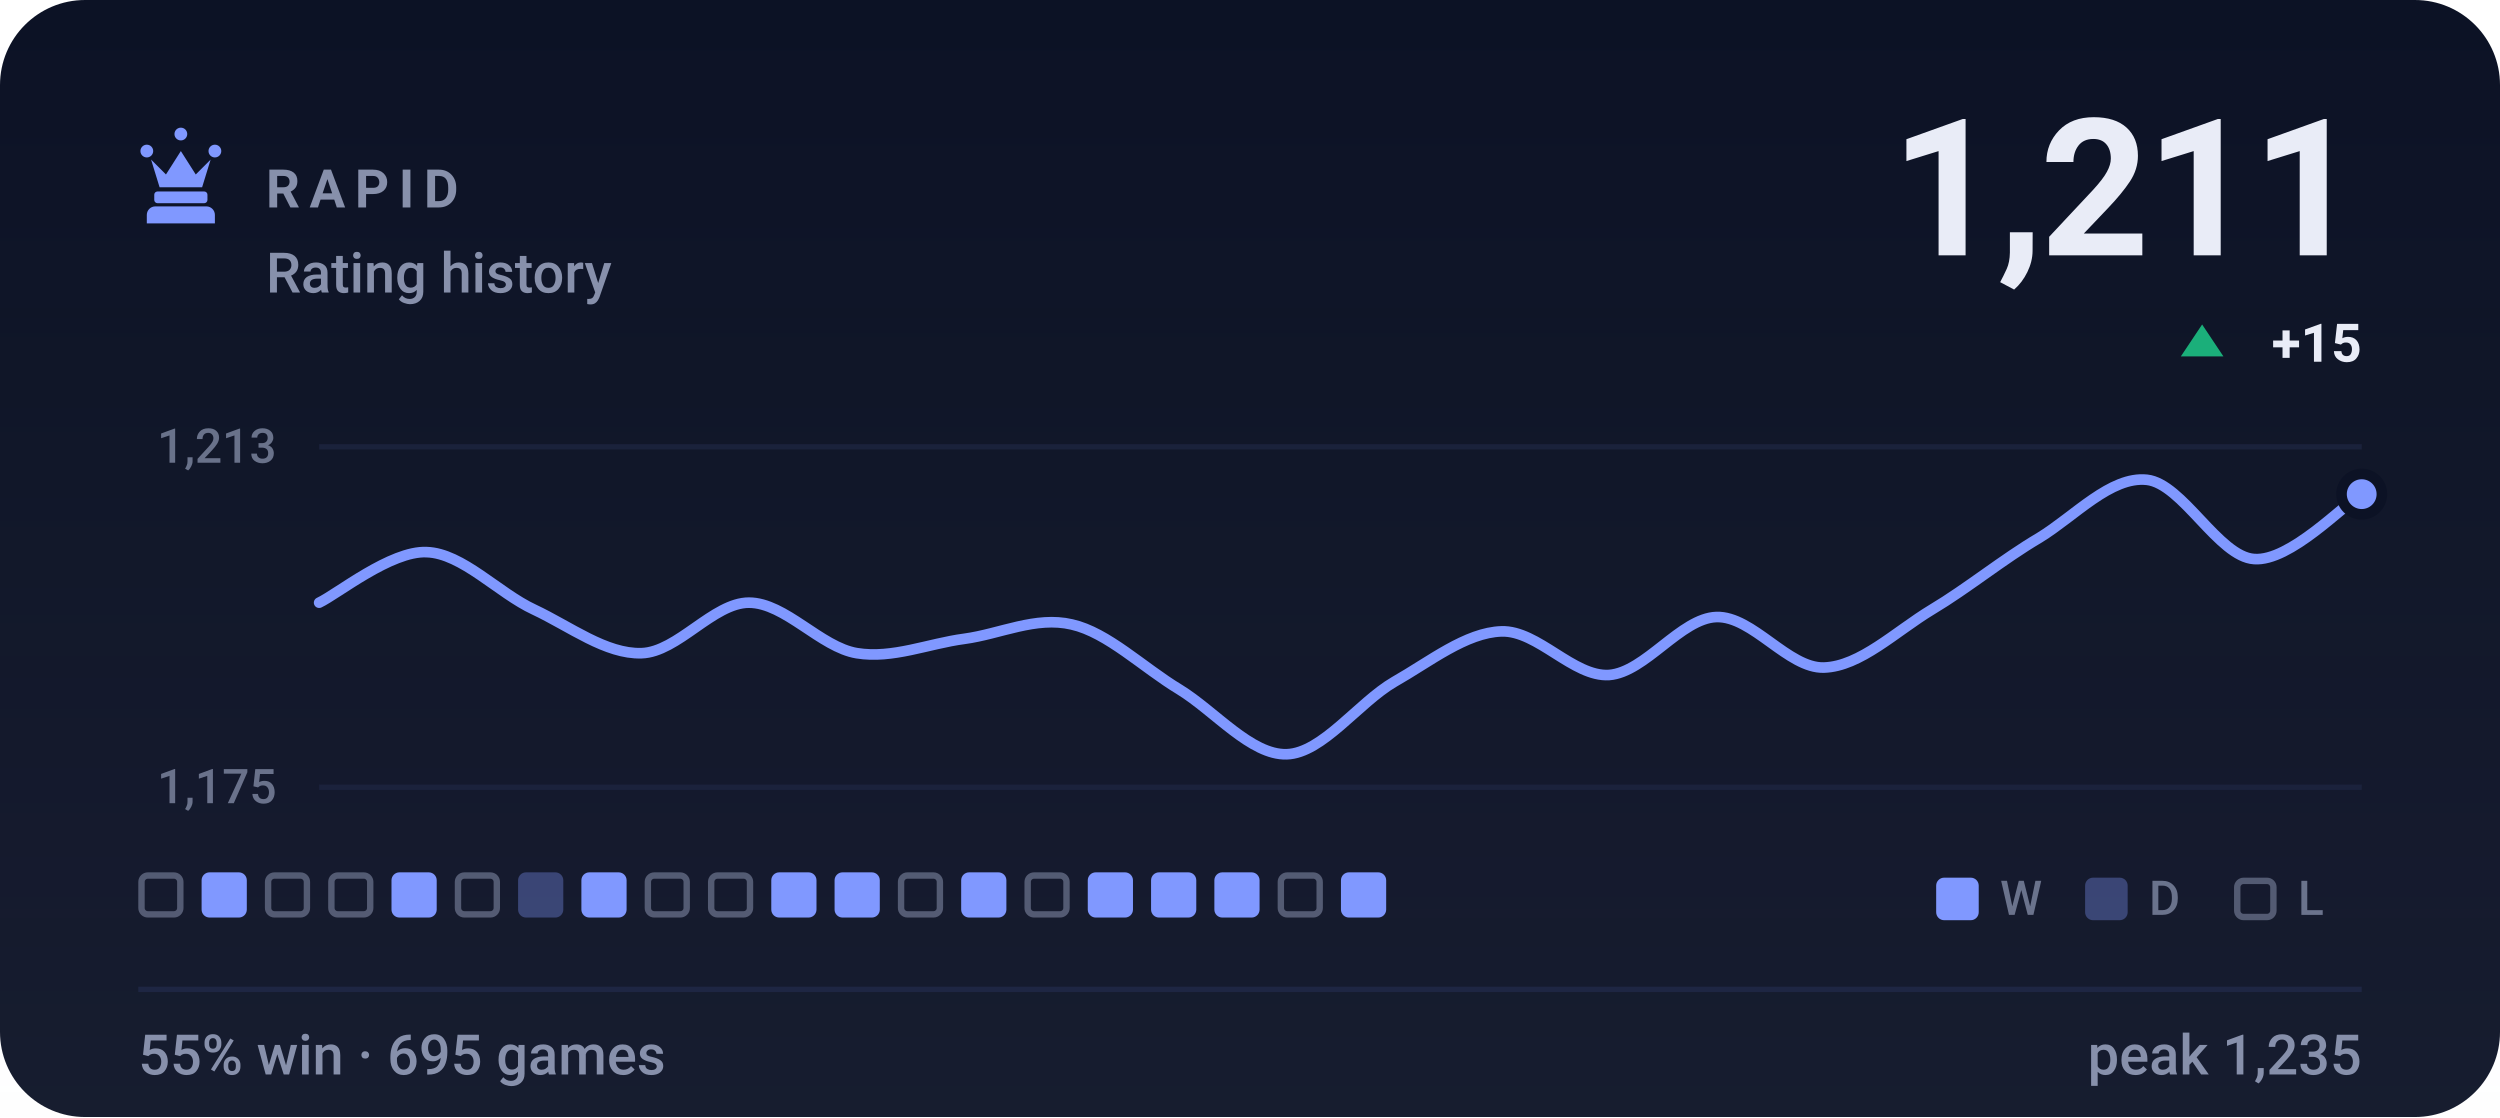
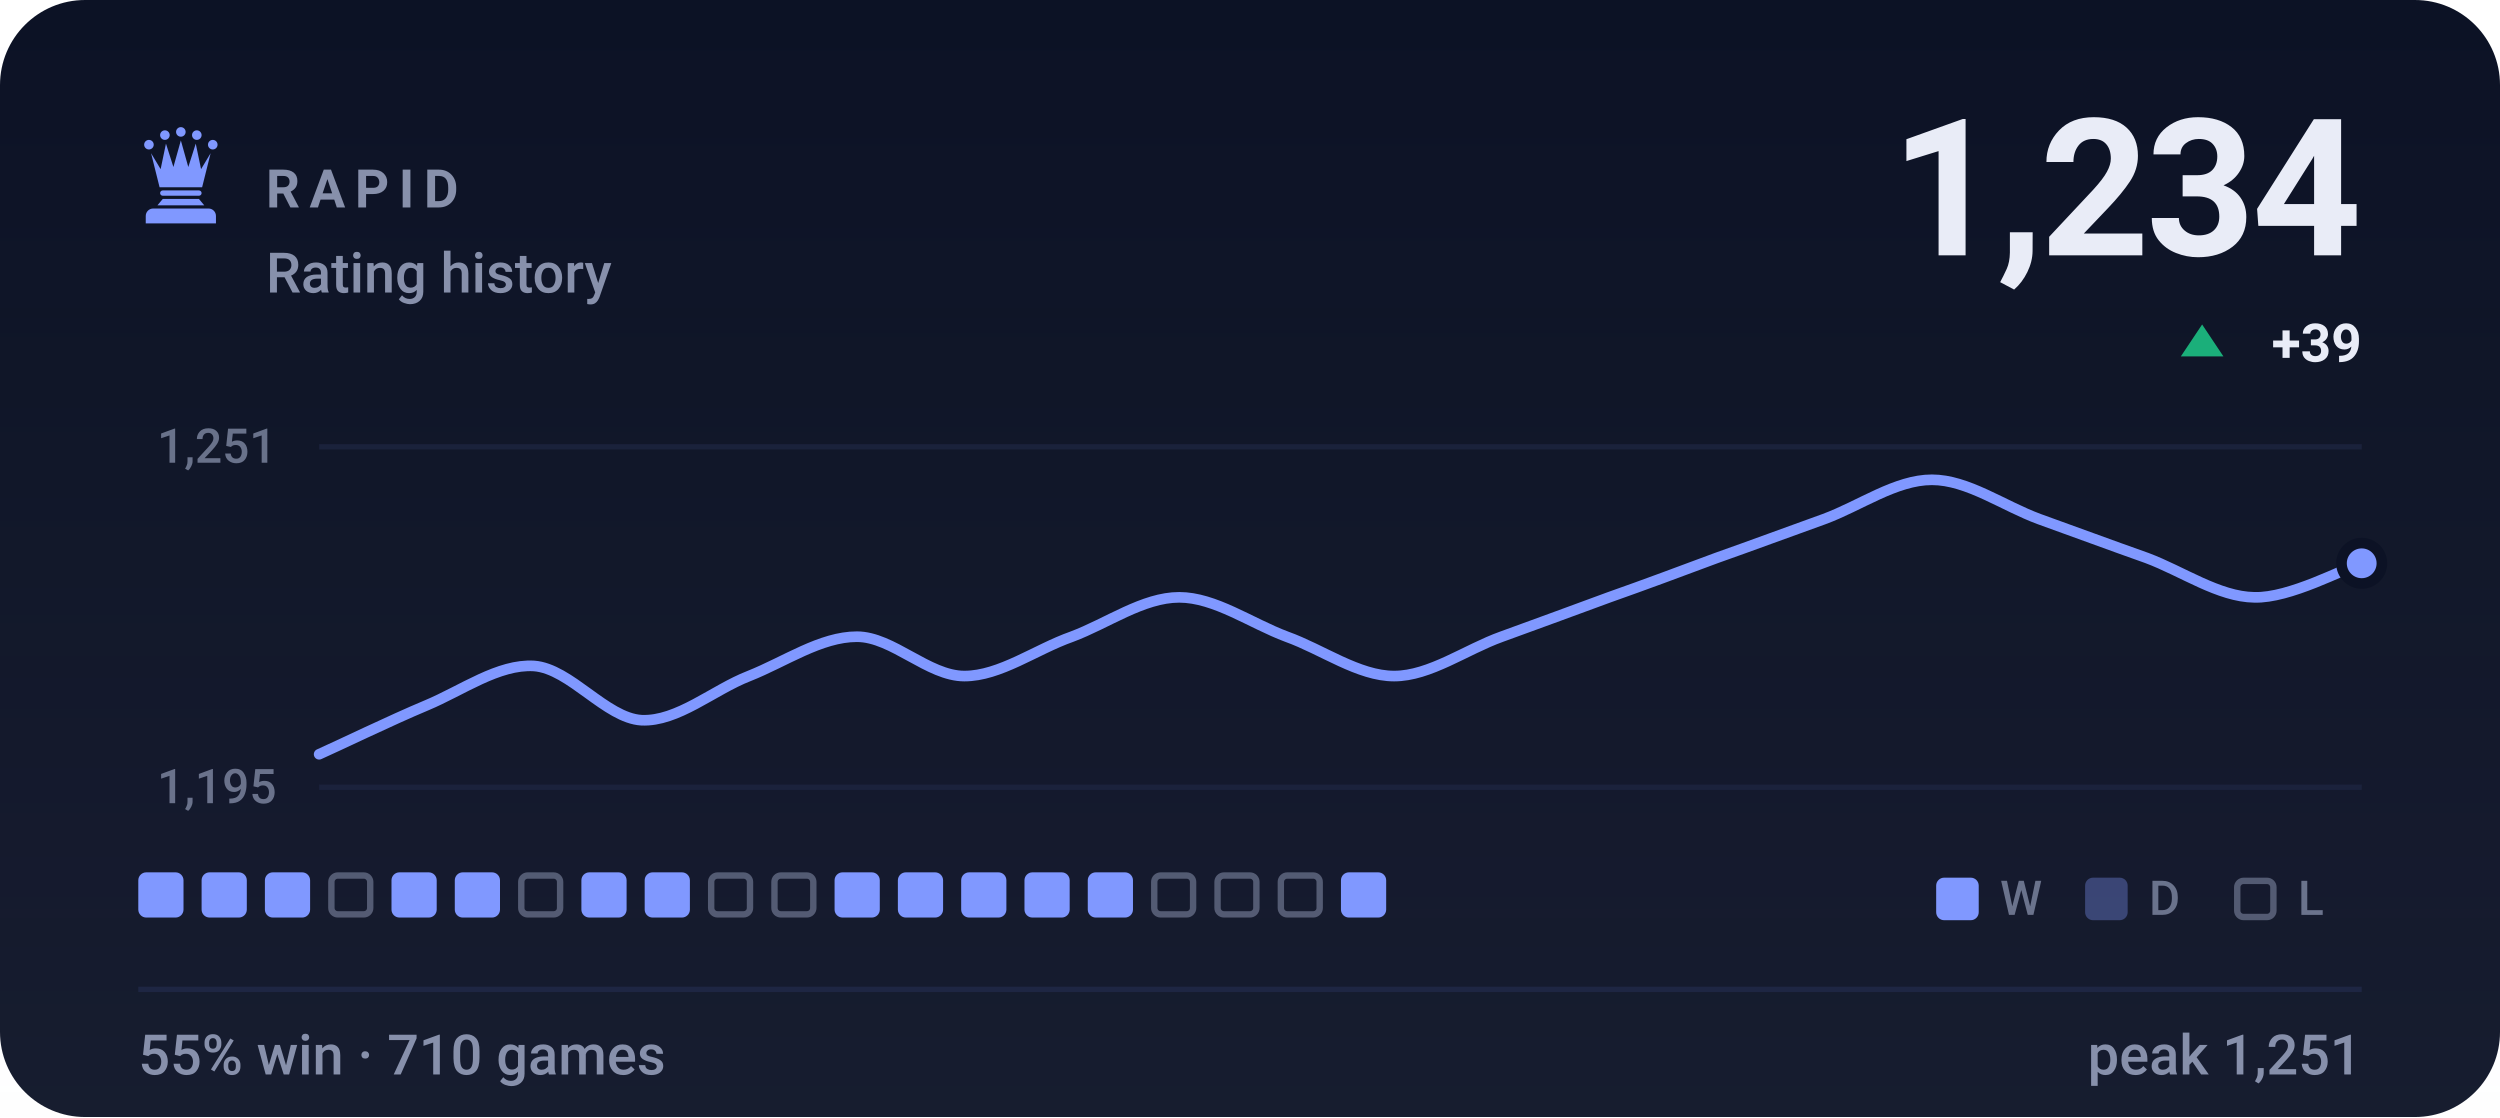
- <svg xmlns="http://www.w3.org/2000/svg" viewBox="0 0 470 210" width="470" height="210" role="img" aria-label="RAPID rating history, currently 1211, 55% win rate over 695 games">
+ <svg xmlns="http://www.w3.org/2000/svg" viewBox="0 0 470 210" width="470" height="210" role="img" aria-label="RAPID rating history, currently 1234, 55% win rate over 710 games">
  <style>svg{font-family:-apple-system,BlinkMacSystemFont,'Segoe UI',Roboto,'Helvetica Neue',Arial,sans-serif}text{fill:#e9ecf7;white-space:pre}.bg{fill:#0c1225}.acc{fill:#8098ff}.win{fill:#1baf7a}.draw{fill:#8b8f96}.loss{fill:#d03b3b}.lbl{font-size:10px;font-weight:600;letter-spacing:.18em;fill:#8790ab}.cap{font-size:10.5px;font-weight:500;fill:#8790ab}.num{font-family:-apple-system,BlinkMacSystemFont,'Segoe UI',Roboto,'Helvetica Neue',Arial,sans-serif;font-weight:700;letter-spacing:-.02em}.tick{font-size:9px;font-weight:500;fill:#8790ab;opacity:.75}.dl{font-size:10px;font-weight:600}.rule{stroke:#1e2643;stroke-width:1;fill:none}.grid{stroke:#1e2643;stroke-width:1;fill:none;opacity:.7}.ln{fill:none;stroke:#8098ff;stroke-width:2;stroke-linecap:round;stroke-linejoin:round}.ring{stroke:#0c1225;stroke-width:2}.hollow{fill:none;stroke-width:1.5}.sq{fill:#e9ecf7;opacity:.035}</style>
  <rect class="bg" width="470" height="210" rx="16" />
  <defs>
    <linearGradient id="gp" x1="0" y1="0" x2="0" y2="1">
      <stop offset="0" stop-color="#e9ecf7" stop-opacity="0" />
      <stop offset="1" stop-color="#e9ecf7" stop-opacity=".05" />
    </linearGradient>
  </defs>
  <rect width="470" height="210" fill="url(#gp)" />
  <g class="acc" transform="translate(24.0,22.8) scale(0.2)">
-     <path d="M18 22a6 6 0 1 1 0 12 6 6 0 0 1 0-12zm64 0a6 6 0 1 1 0 12 6 6 0 0 1 0-12zM50 6a6 6 0 1 1 0 12 6 6 0 0 1 0-12zM22 36l8 26h40l8-26-14 14-14-22-14 22zM28 66h44c1.6 0 3 1.3 3 3v5c0 1.6-1.4 3-3 3H28c-1.6 0-3-1.4-3-3v-5c0-1.7 1.4-3 3-3zM26 80h48c4.4 0 8 3.6 8 8v8H18v-8c0-4.4 3.6-8 8-8z" />
+     <circle cx="20" cy="22" r="4.5" />
+     <circle cx="35" cy="13" r="4.5" />
+     <circle cx="50" cy="10" r="4.5" />
+     <circle cx="65" cy="13" r="4.5" />
+     <circle cx="80" cy="22" r="4.5" />
+     <path d="M30 62L22 30L31 45L36 21L43 43L50 18L57 43L64 21L69 45L78 30L70 62z" />
+     <path d="M33 65h34a2.5 2.5 0 0 1 0 5H33a2.5 2.5 0 0 1 0-5z" />
+     <path d="M33 73h34l5 6H28z" />
+     <path d="M24 82h52a7 7 0 0 1 7 7v7H17v-7a7 7 0 0 1 7-7z" />
  </g>
  <text class="lbl" x="50" y="39">RAPID</text>
  <text class="cap" x="50" y="55">Rating history</text>
-   <text class="num" x="444" y="48" text-anchor="end" style="font-size:36px">1,211</text>
+   <text class="num" x="444" y="48" text-anchor="end" style="font-size:36px">1,234</text>
  <path fill="#1baf7a" d="M414 61L418 67H410Z" />
-   <text class="dl" x="444" y="68" text-anchor="end" fill="#1baf7a">+15</text>
+   <text class="dl" x="444" y="68" text-anchor="end" fill="#1baf7a">+39</text>
  <line class="grid" x1="60" y1="84" x2="444" y2="84" />
  <line class="grid" x1="60" y1="148" x2="444" y2="148" />
-   <text class="tick" x="52" y="87" text-anchor="end">1,213</text>
-   <text class="tick" x="52" y="151" text-anchor="end">1,175</text>
-   <path class="ln" d="M60.0 113.3C63.4 111.7 73.5 103.5 80.2 103.8C86.9 104.0 93.7 111.5 100.4 114.6C107.2 117.8 113.9 123.0 120.6 122.8C127.4 122.6 134.1 113.3 140.8 113.3C147.6 113.3 154.3 121.7 161.1 122.8C167.8 123.9 174.5 121.0 181.3 120.1C188.0 119.2 194.7 115.8 201.5 117.4C208.2 118.9 214.9 125.5 221.7 129.6C228.4 133.7 235.2 142.0 241.9 141.8C248.6 141.6 255.4 132.1 262.1 128.2C268.8 124.4 275.6 118.9 282.3 118.7C289.1 118.5 295.8 127.3 302.5 126.9C309.3 126.4 316.0 116.2 322.7 116.0C329.5 115.8 336.2 125.7 342.9 125.5C349.7 125.3 356.4 118.7 363.2 114.6C369.9 110.6 376.6 105.1 383.4 101.1C390.1 97.0 396.8 89.5 403.6 90.2C410.3 90.9 417.1 104.7 423.8 105.1C430.5 105.6 440.6 94.9 444.0 92.9" />
-   <circle class="acc ring" cx="444.0" cy="92.9" r="3.8" />
-   <rect x="26.6" y="164.6" width="7.3" height="7.3" rx="1.2" fill="none" stroke="#8790ab" stroke-width="1.2" opacity=".55" />
+   <text class="tick" x="52" y="87" text-anchor="end">1,251</text>
+   <text class="tick" x="52" y="151" text-anchor="end">1,195</text>
+   <path class="ln" d="M60.0 141.8C63.4 140.3 73.5 135.4 80.2 132.6C86.9 129.8 93.7 124.8 100.4 125.2C107.2 125.7 113.9 135.0 120.6 135.4C127.4 135.7 134.1 129.7 140.8 127.1C147.6 124.4 154.3 119.7 161.1 119.7C167.8 119.7 174.5 127.1 181.3 127.1C188.0 127.1 194.7 122.1 201.5 119.7C208.2 117.2 214.9 112.3 221.7 112.3C228.4 112.3 235.2 117.2 241.9 119.7C248.6 122.1 255.4 127.1 262.1 127.1C268.8 127.1 275.6 122.1 282.3 119.7C289.1 117.2 295.8 114.8 302.5 112.3C309.3 109.9 316.0 107.4 322.7 104.9C329.5 102.5 336.2 100.0 342.9 97.6C349.7 95.1 356.4 90.2 363.2 90.2C369.9 90.2 376.6 95.1 383.4 97.6C390.1 100.0 396.8 102.5 403.6 104.9C410.3 107.4 417.1 112.2 423.8 112.3C430.5 112.5 440.6 106.9 444.0 105.9" />
+   <circle class="acc ring" cx="444.0" cy="105.9" r="3.8" />
+   <rect x="26.0" y="164" width="8.5" height="8.5" rx="1.5" fill="#8098ff" />
  <rect x="37.9" y="164" width="8.5" height="8.5" rx="1.5" fill="#8098ff" />
-   <rect x="50.4" y="164.6" width="7.3" height="7.3" rx="1.2" fill="none" stroke="#8790ab" stroke-width="1.2" opacity=".55" />
+   <rect x="49.8" y="164" width="8.5" height="8.5" rx="1.5" fill="#8098ff" />
  <rect x="62.3" y="164.6" width="7.3" height="7.3" rx="1.2" fill="none" stroke="#8790ab" stroke-width="1.2" opacity=".55" />
  <rect x="73.6" y="164" width="8.5" height="8.5" rx="1.5" fill="#8098ff" />
-   <rect x="86.1" y="164.6" width="7.3" height="7.3" rx="1.2" fill="none" stroke="#8790ab" stroke-width="1.2" opacity=".55" />
-   <rect x="97.4" y="164" width="8.5" height="8.5" rx="1.5" fill="#8098ff" opacity=".34" />
+   <rect x="85.5" y="164" width="8.5" height="8.5" rx="1.5" fill="#8098ff" />
+   <rect x="98.0" y="164.6" width="7.3" height="7.3" rx="1.2" fill="none" stroke="#8790ab" stroke-width="1.2" opacity=".55" />
  <rect x="109.3" y="164" width="8.5" height="8.5" rx="1.5" fill="#8098ff" />
-   <rect x="121.8" y="164.6" width="7.3" height="7.3" rx="1.2" fill="none" stroke="#8790ab" stroke-width="1.2" opacity=".55" />
+   <rect x="121.2" y="164" width="8.5" height="8.5" rx="1.5" fill="#8098ff" />
  <rect x="133.7" y="164.6" width="7.3" height="7.3" rx="1.2" fill="none" stroke="#8790ab" stroke-width="1.2" opacity=".55" />
-   <rect x="145.0" y="164" width="8.5" height="8.5" rx="1.5" fill="#8098ff" />
+   <rect x="145.6" y="164.6" width="7.3" height="7.3" rx="1.2" fill="none" stroke="#8790ab" stroke-width="1.2" opacity=".55" />
  <rect x="156.9" y="164" width="8.5" height="8.5" rx="1.5" fill="#8098ff" />
-   <rect x="169.4" y="164.6" width="7.3" height="7.3" rx="1.2" fill="none" stroke="#8790ab" stroke-width="1.2" opacity=".55" />
+   <rect x="168.8" y="164" width="8.5" height="8.5" rx="1.5" fill="#8098ff" />
  <rect x="180.7" y="164" width="8.5" height="8.5" rx="1.5" fill="#8098ff" />
-   <rect x="193.2" y="164.6" width="7.3" height="7.3" rx="1.2" fill="none" stroke="#8790ab" stroke-width="1.2" opacity=".55" />
+   <rect x="192.6" y="164" width="8.5" height="8.5" rx="1.5" fill="#8098ff" />
  <rect x="204.5" y="164" width="8.5" height="8.5" rx="1.5" fill="#8098ff" />
-   <rect x="216.4" y="164" width="8.5" height="8.5" rx="1.5" fill="#8098ff" />
-   <rect x="228.3" y="164" width="8.5" height="8.5" rx="1.5" fill="#8098ff" />
+   <rect x="217.0" y="164.6" width="7.3" height="7.3" rx="1.2" fill="none" stroke="#8790ab" stroke-width="1.2" opacity=".55" />
+   <rect x="228.9" y="164.6" width="7.3" height="7.3" rx="1.2" fill="none" stroke="#8790ab" stroke-width="1.2" opacity=".55" />
  <rect x="240.8" y="164.6" width="7.3" height="7.3" rx="1.2" fill="none" stroke="#8790ab" stroke-width="1.2" opacity=".55" />
  <rect x="252.1" y="164" width="8.5" height="8.5" rx="1.5" fill="#8098ff" />
  <rect x="364" y="165" width="8" height="8" rx="1.5" fill="#8098ff" />
  <text class="tick" x="376" y="172">W</text>
  <rect x="392" y="165" width="8" height="8" rx="1.5" fill="#8098ff" opacity=".34" />
  <text class="tick" x="404" y="172">D</text>
  <rect x="420.6" y="165.6" width="6.8" height="6.8" rx="1.2" fill="none" stroke="#8790ab" stroke-width="1.2" opacity=".55" />
  <text class="tick" x="432" y="172">L</text>
  <line class="rule" x1="26" y1="186" x2="444" y2="186" />
-   <text class="cap" x="26" y="202">55% win · 695 games</text>
-   <text class="cap" x="444" y="202" text-anchor="end">peak 1,235</text>
+   <text class="cap" x="26" y="202">55% win · 710 games</text>
+   <text class="cap" x="444" y="202" text-anchor="end">peak 1,251</text>
</svg>
